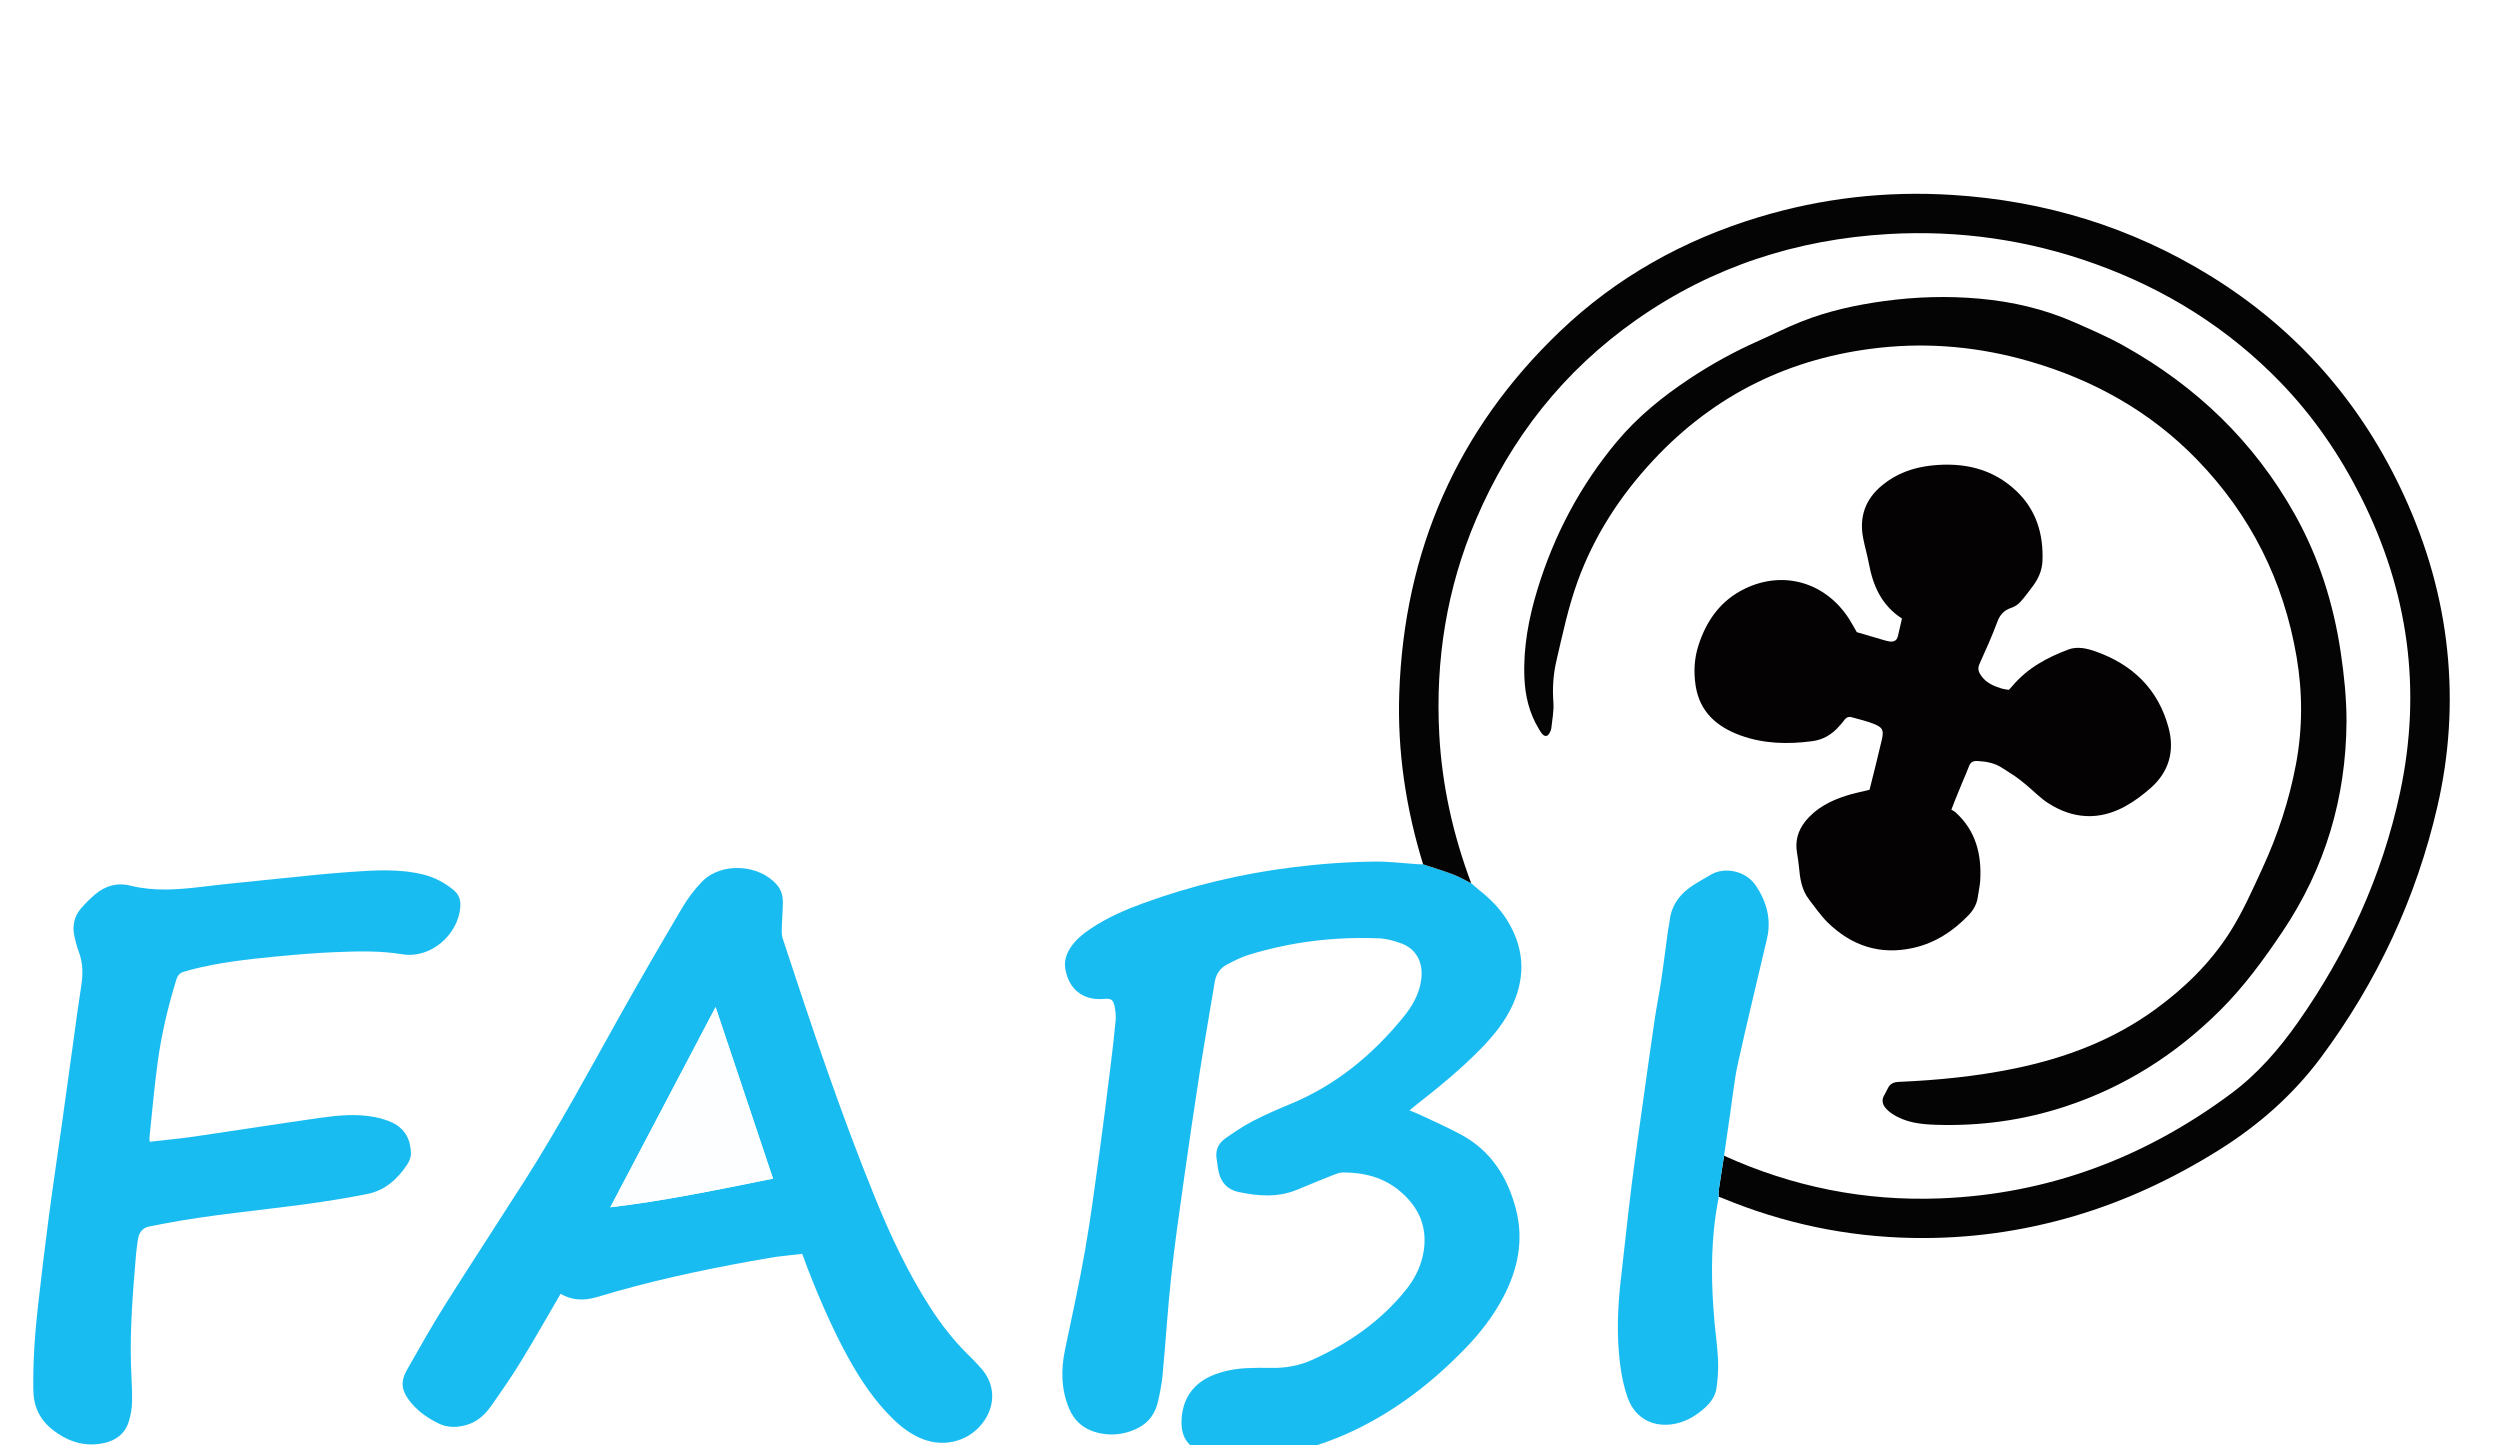
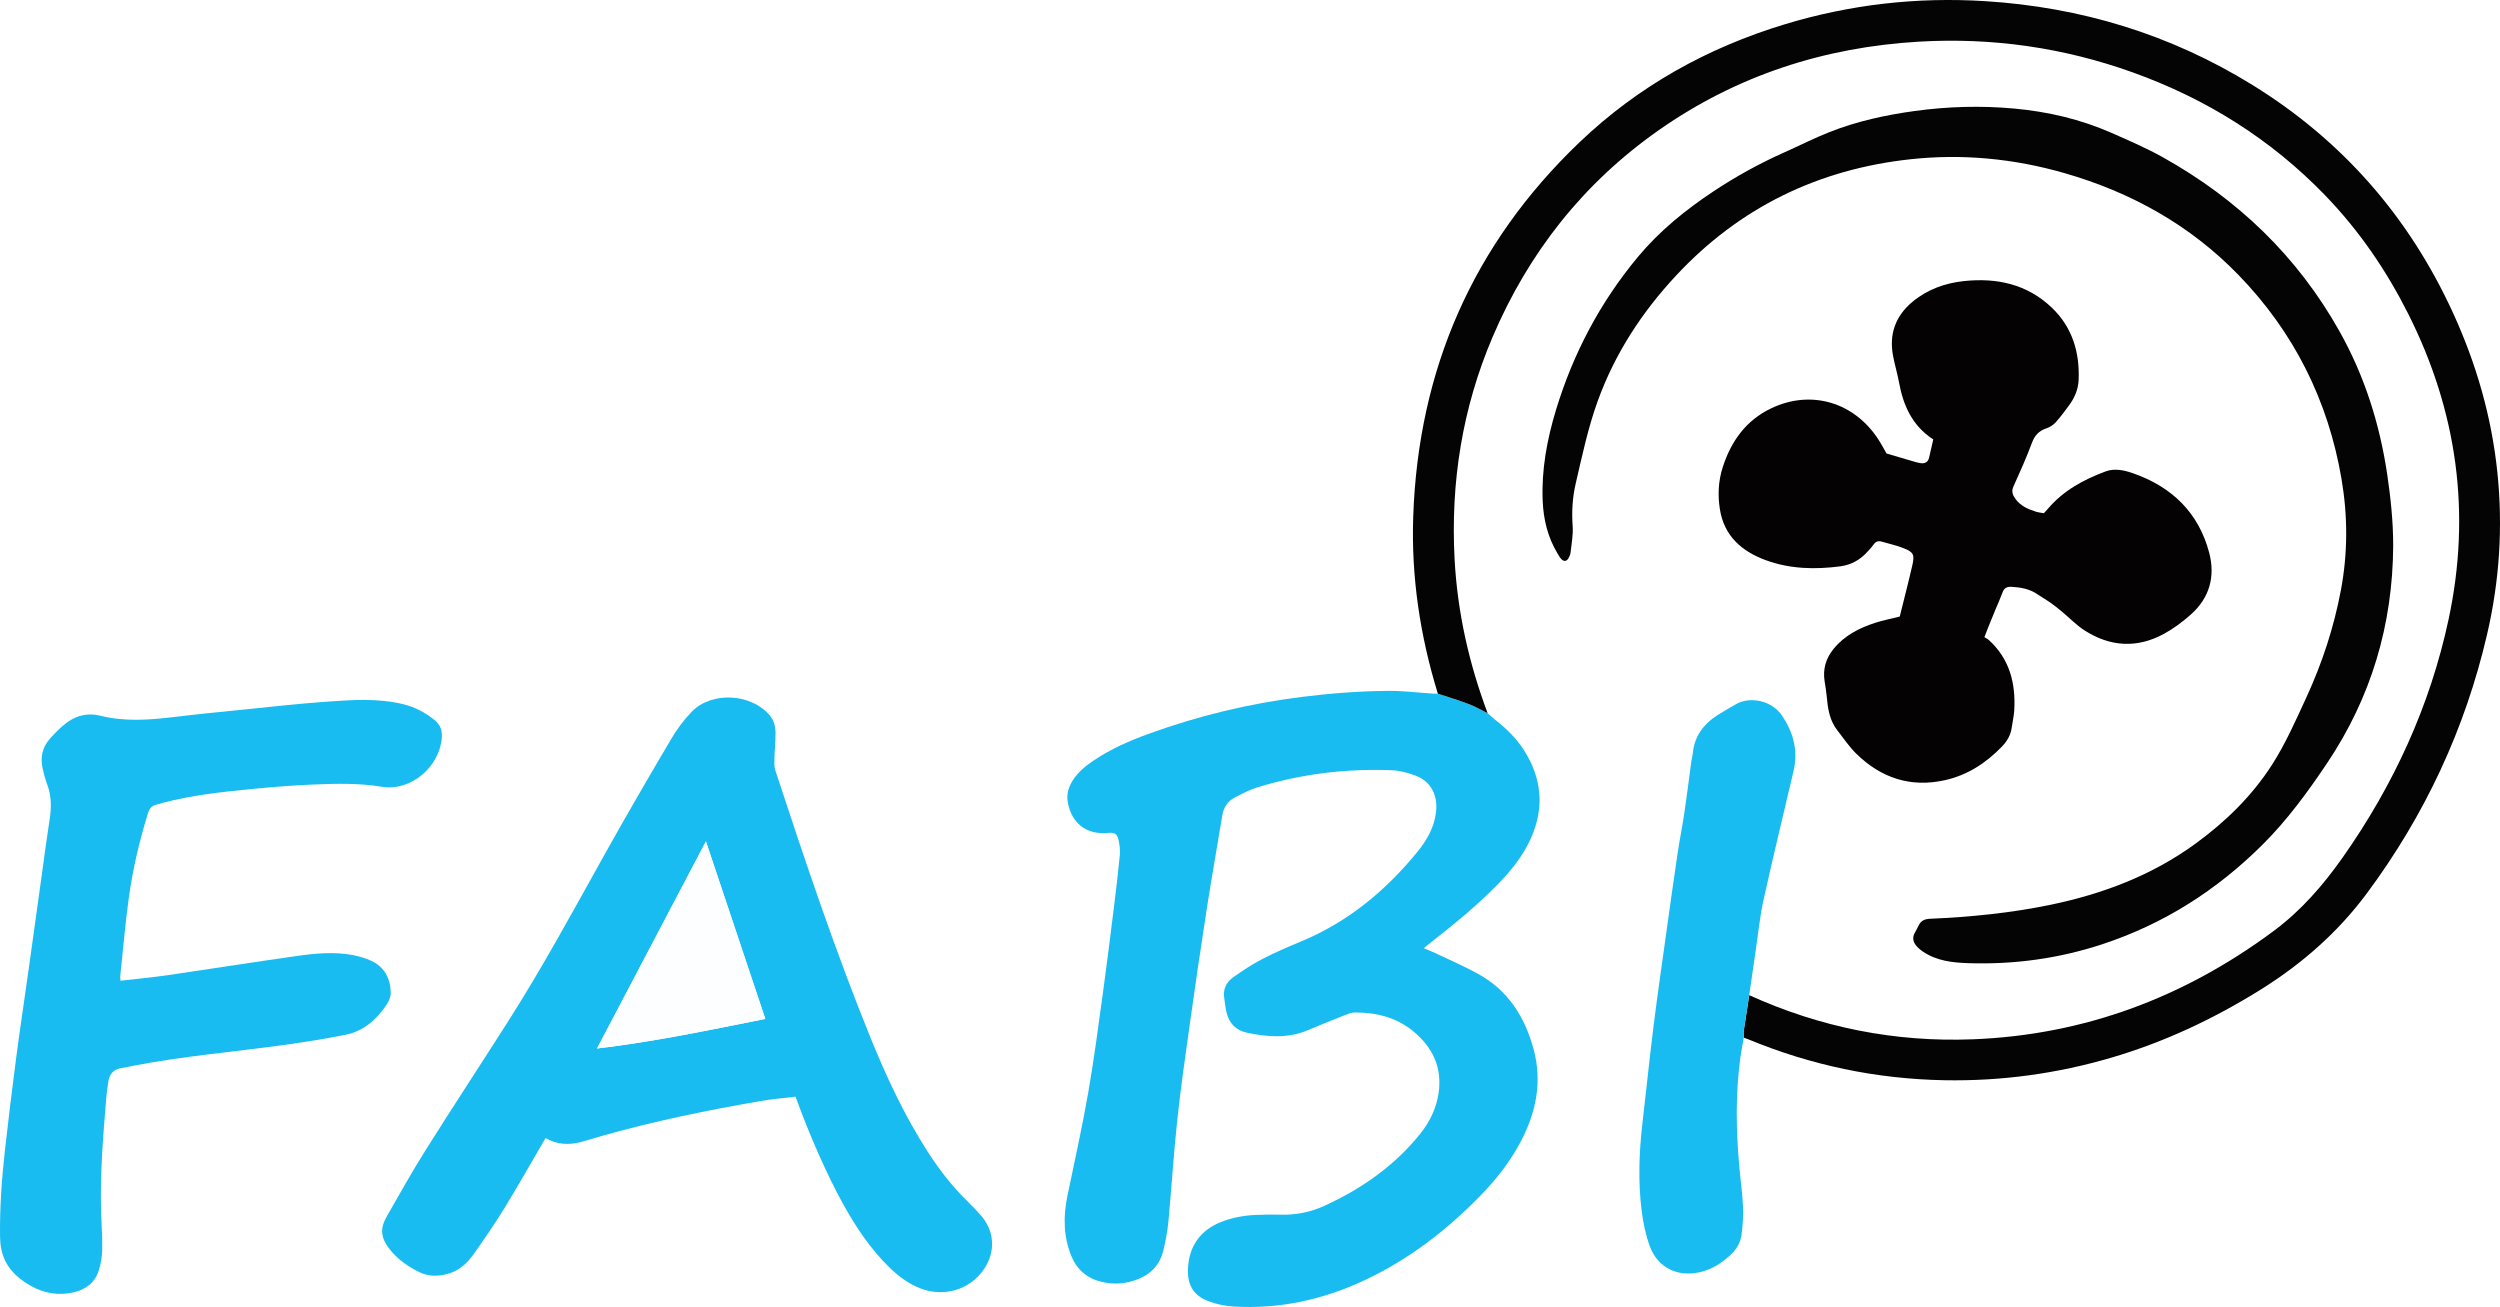
- <svg xmlns="http://www.w3.org/2000/svg" version="1.1" id="Ebene_1" x="0px" y="0px" width="360px" height="208px" viewBox="0 0 360 208" enable-background="new 0 0 360 208" xml:space="preserve">
-   <g>
-     <path fill-rule="evenodd" clip-rule="evenodd" fill="#19BCF1" d="M211.853,127.184c0.391,0.338,0.771,0.689,1.176,1.01   c1.524,1.203,2.89,2.559,3.929,4.205c2.454,3.885,2.802,7.947,0.93,12.164c-1.108,2.496-2.806,4.578-4.698,6.508   c-2.845,2.902-5.984,5.469-9.181,7.967c-0.309,0.24-0.609,0.494-1.049,0.852c0.635,0.266,1.145,0.457,1.634,0.689   c1.954,0.932,3.942,1.799,5.842,2.83c4.256,2.311,6.632,6.066,7.84,10.635c1.193,4.51,0.307,8.744-1.829,12.789   c-1.437,2.721-3.309,5.129-5.437,7.328c-4.728,4.885-10.036,9.002-16.217,11.91c-5.802,2.73-11.899,4.084-18.326,3.689   c-1.144-0.07-2.314-0.318-3.392-0.707c-2.121-0.768-3-2.215-2.934-4.457c0.093-3.182,1.718-5.486,4.69-6.635   c1.511-0.584,3.088-0.871,4.698-0.947c1.162-0.055,2.329-0.064,3.492-0.037c2.083,0.053,4.084-0.318,5.973-1.172   c5.227-2.365,9.845-5.568,13.466-10.074c1.35-1.68,2.276-3.592,2.579-5.756c0.49-3.508-0.849-6.283-3.499-8.492   c-2.365-1.969-5.174-2.662-8.183-2.648c-0.499,0.002-1.012,0.225-1.491,0.414c-1.678,0.664-3.352,1.342-5.014,2.043   c-2.798,1.182-5.65,0.967-8.514,0.354c-1.521-0.326-2.464-1.299-2.827-2.797c-0.16-0.66-0.213-1.346-0.322-2.018   c-0.201-1.252,0.306-2.234,1.285-2.92c1.278-0.895,2.583-1.777,3.965-2.494c1.778-0.92,3.627-1.713,5.478-2.484   c6.497-2.703,11.734-7.039,16.141-12.436c1.301-1.594,2.34-3.365,2.604-5.477c0.329-2.623-0.89-4.426-2.829-5.15   c-1.038-0.389-2.162-0.705-3.26-0.75c-6.384-0.256-12.657,0.496-18.77,2.381c-1.1,0.34-2.149,0.879-3.171,1.424   c-0.968,0.516-1.529,1.371-1.711,2.482c-0.709,4.313-1.478,8.615-2.15,12.932c-0.82,5.27-1.59,10.547-2.333,15.828   c-0.637,4.527-1.292,9.053-1.781,13.598c-0.506,4.703-0.795,9.43-1.236,14.143c-0.126,1.35-0.386,2.699-0.699,4.021   c-0.606,2.561-2.422,3.865-4.87,4.436c-1.233,0.287-2.478,0.25-3.702-0.031c-2.017-0.465-3.448-1.668-4.234-3.584   c-1.12-2.73-1.147-5.537-0.554-8.393c0.987-4.748,2.042-9.486,2.879-14.262c0.816-4.658,1.424-9.354,2.071-14.041   c0.565-4.092,1.066-8.191,1.576-12.289c0.282-2.27,0.552-4.541,0.766-6.816c0.063-0.666-0.018-1.365-0.152-2.025   c-0.201-0.986-0.529-1.174-1.527-1.082c-2.941,0.275-5.016-1.32-5.554-4.223c-0.212-1.145,0.089-2.146,0.684-3.088   c0.745-1.18,1.812-2.031,2.95-2.799c2.346-1.582,4.923-2.701,7.564-3.666c6.92-2.527,14.04-4.232,21.353-5.154   c4.027-0.508,8.067-0.813,12.12-0.842c2.037-0.014,4.076,0.246,6.115,0.379c0.239,0.016,0.479,0.008,0.72,0.012   c1.461,0.486,2.938,0.928,4.377,1.475C210.184,126.268,211.004,126.762,211.853,127.184z" />
-     <path fill-rule="evenodd" clip-rule="evenodd" fill="#19BCF1" d="M115.522,180.553c-1.637,0.201-3.234,0.328-4.807,0.598   c-7.352,1.268-14.657,2.758-21.845,4.777c-1.081,0.303-2.148,0.654-3.233,0.939c-1.733,0.457-3.415,0.334-4.908-0.559   c-1.931,3.303-3.786,6.584-5.752,9.797c-1.318,2.154-2.762,4.234-4.215,6.301c-0.935,1.33-2.089,2.414-3.759,2.838   c-1.338,0.34-2.61,0.342-3.864-0.275c-1.42-0.697-2.721-1.574-3.763-2.762c-1.752-2-1.697-3.33-0.722-5.039   c1.749-3.066,3.474-6.152,5.353-9.139c3.783-6.012,7.68-11.953,11.498-17.943c4.812-7.553,9.074-15.424,13.434-23.238   c3.011-5.396,6.118-10.74,9.257-16.061c0.808-1.371,1.783-2.689,2.891-3.828c2.755-2.832,8.19-2.543,10.788,0.453   c0.614,0.709,0.848,1.564,0.857,2.449c0.012,1.199-0.118,2.398-0.149,3.598c-0.014,0.551-0.054,1.139,0.113,1.646   c4.137,12.572,8.328,25.127,13.322,37.395c2.212,5.432,4.7,10.73,7.877,15.682c1.609,2.508,3.424,4.852,5.56,6.939   c0.631,0.617,1.241,1.258,1.828,1.918c1.949,2.193,2.121,5.066,0.469,7.516c-1.953,2.895-5.619,3.98-8.95,2.646   c-1.591-0.637-2.936-1.641-4.157-2.822c-2.681-2.598-4.721-5.666-6.518-8.908C119.929,191.504,117.409,185.803,115.522,180.553z    M87.887,173.846c8.017-0.943,15.711-2.586,23.425-4.119c-2.752-8.225-5.467-16.34-8.266-24.703   C97.943,154.725,92.966,164.189,87.887,173.846z" />
-     <path fill-rule="evenodd" clip-rule="evenodd" fill="#040404" d="M211.853,127.184c-0.849-0.422-1.669-0.916-2.551-1.25   c-1.438-0.547-2.916-0.988-4.377-1.475c-2.474-8.043-3.722-16.271-3.429-24.682c0.713-20.438,8.312-37.879,23.119-52.042   c8.17-7.813,17.819-13.183,28.627-16.456c9.075-2.748,18.35-3.804,27.819-3.215c13.379,0.833,25.835,4.619,37.249,11.67   c12.503,7.723,21.768,18.324,27.896,31.682c3.255,7.094,5.393,14.494,6.196,22.265c0.784,7.571,0.29,15.081-1.425,22.485   c-3.054,13.184-8.665,25.201-16.733,36.07c-4.071,5.486-9.115,9.885-14.903,13.484c-6.471,4.023-13.297,7.232-20.617,9.387   c-7.601,2.238-15.351,3.301-23.272,3.158c-9.491-0.168-18.614-2.086-27.38-5.719c-0.185-0.078-0.375-0.143-0.563-0.211   c-0.005-0.316-0.055-0.641-0.009-0.949c0.242-1.656,0.508-3.307,0.765-4.961c9.889,4.49,20.272,6.563,31.113,6.143   c15.546-0.602,29.461-5.846,41.902-15.094c3.805-2.828,6.89-6.379,9.603-10.236c7.07-10.059,12.133-21.039,14.717-33.082   c3.183-14.834,1.206-29.021-5.61-42.568c-3.054-6.068-6.841-11.604-11.564-16.492C320.87,47.279,311.898,41.67,301.695,38   c-9.64-3.467-19.597-4.892-29.809-4.295c-13.184,0.77-25.343,4.701-36.201,12.311c-10.489,7.352-18.134,17.046-23.144,28.801   c-4.209,9.877-5.859,20.227-5.287,30.93C207.648,113.129,209.26,120.266,211.853,127.184z" />
-     <path fill-rule="evenodd" clip-rule="evenodd" fill="#19BCF1" d="M21.556,164.412c2.251-0.26,4.405-0.455,6.542-0.766   c6.029-0.875,12.045-1.834,18.078-2.686c2.581-0.363,5.192-0.607,7.789-0.1c0.857,0.168,1.723,0.42,2.51,0.789   c1.867,0.877,2.673,2.488,2.701,4.477c0.007,0.52-0.239,1.109-0.536,1.559c-1.395,2.105-3.209,3.746-5.751,4.25   c-2.866,0.57-5.757,1.035-8.652,1.432c-6.989,0.959-14.027,1.555-20.963,2.895c-0.512,0.098-1.019,0.229-1.534,0.301   c-1.175,0.166-1.755,0.869-1.893,2.006c-0.083,0.676-0.201,1.35-0.257,2.027c-0.441,5.318-0.889,10.639-0.73,15.984   c0.053,1.764,0.191,3.529,0.157,5.291c-0.019,0.986-0.197,2.004-0.506,2.941c-0.547,1.656-1.821,2.607-3.498,2.982   c-2.084,0.465-4.073,0.139-5.93-0.902c-2.035-1.143-3.601-2.691-4.104-5.072c-0.124-0.584-0.179-1.191-0.186-1.789   c-0.049-4.059,0.237-8.1,0.694-12.129c0.479-4.221,0.983-8.441,1.538-12.654c0.566-4.291,1.213-8.572,1.814-12.859   c0.607-4.328,1.2-8.656,1.802-12.984c0.348-2.502,0.674-5.006,1.065-7.502c0.26-1.656,0.24-3.264-0.364-4.855   c-0.269-0.709-0.455-1.453-0.623-2.195c-0.339-1.502-0.049-2.889,0.96-4.061c0.6-0.695,1.259-1.352,1.956-1.951   c1.489-1.277,3.203-1.787,5.151-1.305c3.375,0.834,6.764,0.586,10.166,0.176c3.304-0.398,6.617-0.725,9.928-1.059   c3.791-0.383,7.578-0.813,11.376-1.08c3.557-0.252,7.134-0.51,10.663,0.352c1.625,0.398,3.068,1.154,4.364,2.211   c0.779,0.635,1.076,1.41,1.003,2.428c-0.292,4.09-4.328,7.518-8.333,6.854c-3.242-0.539-6.481-0.439-9.723-0.307   c-2.844,0.117-5.685,0.357-8.519,0.631c-4.11,0.396-8.216,0.854-12.227,1.9c-0.31,0.082-0.612,0.195-0.925,0.266   c-0.655,0.145-0.977,0.543-1.177,1.191c-1.198,3.877-2.122,7.82-2.673,11.836c-0.496,3.611-0.801,7.25-1.186,10.879   C21.509,163.965,21.54,164.123,21.556,164.412z" />
-     <path fill-rule="evenodd" clip-rule="evenodd" fill="#040404" d="M337.898,103.87c-0.064,11.005-3.06,21.108-9.212,30.276   c-2.688,4.004-5.517,7.883-8.94,11.295c-6.382,6.361-13.782,11.084-22.368,13.904c-6.044,1.986-12.246,2.83-18.601,2.625   c-2.228-0.07-4.406-0.316-6.318-1.598c-0.391-0.262-0.772-0.584-1.049-0.959c-0.345-0.469-0.43-1.035-0.143-1.594   c0.184-0.357,0.396-0.699,0.563-1.063c0.323-0.701,0.844-0.934,1.623-0.967c5.617-0.242,11.203-0.799,16.718-1.939   c7.303-1.512,14.153-4.096,20.228-8.529c4.188-3.055,7.87-6.652,10.654-11.002c1.869-2.92,3.287-6.145,4.746-9.309   c2.206-4.781,3.843-9.762,4.819-14.955c0.969-5.15,0.966-10.307,0.093-15.447c-1.858-10.947-6.626-20.479-14.359-28.443   c-6.746-6.949-14.957-11.508-24.234-14.172c-7.021-2.016-14.185-2.709-21.448-1.917c-12.822,1.398-23.745,6.709-32.572,16.168   c-4.757,5.098-8.51,10.845-10.904,17.43c-1.36,3.741-2.175,7.629-3.074,11.495c-0.459,1.973-0.581,3.943-0.432,5.971   c0.089,1.219-0.165,2.467-0.295,3.699c-0.028,0.268-0.153,0.543-0.295,0.778c-0.266,0.44-0.614,0.486-0.976,0.116   c-0.219-0.226-0.377-0.516-0.542-0.788c-1.362-2.253-1.957-4.728-2.065-7.333c-0.18-4.343,0.606-8.551,1.863-12.682   c2.387-7.846,6.145-14.96,11.399-21.273c3.009-3.614,6.613-6.529,10.511-9.117c3.148-2.09,6.444-3.902,9.896-5.439   c2.085-0.93,4.126-1.971,6.247-2.809c3.821-1.508,7.82-2.383,11.881-2.938c4.585-0.627,9.188-0.762,13.808-0.34   c4.709,0.43,9.255,1.488,13.582,3.392c2.415,1.063,4.851,2.116,7.15,3.4c10.418,5.819,18.739,13.802,24.596,24.257   c3.47,6.193,5.57,12.848,6.615,19.856C337.554,97.221,337.896,100.529,337.898,103.87z" />
-     <path fill-rule="evenodd" clip-rule="evenodd" fill="#040203" d="M269.216,113.725c0.588-2.383,1.211-4.775,1.762-7.187   c0.323-1.419,0.14-1.785-1.195-2.317c-0.994-0.396-2.055-0.629-3.088-0.928c-0.479-0.139-0.846,0.002-1.137,0.426   c-0.226,0.33-0.514,0.617-0.778,0.919c-1.02,1.16-2.289,1.892-3.82,2.093c-3.501,0.461-6.975,0.387-10.334-0.832   c-3.381-1.228-5.852-3.37-6.445-7.104c-0.31-1.949-0.225-3.92,0.389-5.835c1.163-3.633,3.237-6.538,6.748-8.217   c5.537-2.647,11.552-0.877,14.931,4.348c0.435,0.671,0.805,1.383,1.126,1.939c1.311,0.386,2.495,0.739,3.683,1.083   c0.345,0.101,0.693,0.207,1.047,0.26c0.59,0.086,1.036-0.121,1.188-0.742c0.205-0.848,0.393-1.7,0.589-2.559   c-2.972-1.93-4.188-4.773-4.78-7.997c-0.224-1.221-0.589-2.415-0.819-3.636c-0.573-3.025,0.337-5.552,2.701-7.521   c2.067-1.725,4.512-2.602,7.151-2.885c4.592-0.494,8.82,0.424,12.251,3.702c2.847,2.719,3.888,6.2,3.728,10.06   c-0.054,1.306-0.563,2.501-1.348,3.554c-0.6,0.804-1.189,1.622-1.863,2.36c-0.335,0.366-0.815,0.668-1.287,0.824   c-1.03,0.343-1.612,0.969-1.998,2.006c-0.766,2.063-1.673,4.073-2.577,6.08c-0.294,0.654-0.129,1.145,0.229,1.662   c0.731,1.057,1.832,1.521,2.997,1.877c0.303,0.092,0.628,0.115,1.009,0.181c0.165-0.179,0.356-0.372,0.532-0.581   c2.162-2.569,5.019-4.105,8.087-5.244c1.217-0.45,2.571-0.161,3.787,0.264c5.393,1.885,9.121,5.459,10.602,11.051   c0.878,3.314,0.053,6.316-2.572,8.631c-1.134,1.002-2.374,1.934-3.697,2.658c-3.741,2.049-7.489,1.832-11.058-0.453   c-1.169-0.748-2.15-1.789-3.229-2.682c-0.518-0.43-1.049-0.848-1.6-1.234c-0.557-0.391-1.157-0.719-1.717-1.105   c-1.101-0.764-2.348-0.99-3.646-1.059c-0.575-0.029-0.998,0.129-1.221,0.732c-0.317,0.861-0.701,1.695-1.052,2.543   c-0.32,0.775-0.638,1.551-0.951,2.328c-0.162,0.402-0.313,0.809-0.545,1.41c0.191,0.117,0.424,0.215,0.601,0.375   c2.918,2.641,3.771,6.041,3.556,9.814c-0.046,0.795-0.244,1.582-0.349,2.377c-0.136,1.041-0.649,1.914-1.346,2.637   c-2.215,2.297-4.814,4.004-7.968,4.703c-4.783,1.059-8.893-0.314-12.335-3.701c-0.993-0.977-1.784-2.16-2.646-3.266   c-1.087-1.395-1.31-3.063-1.465-4.752c-0.063-0.676-0.173-1.35-0.282-2.021c-0.273-1.686,0.149-3.18,1.213-4.502   c1.52-1.887,3.579-2.938,5.82-3.664C266.854,114.252,267.96,114.039,269.216,113.725z" />
-     <path fill-rule="evenodd" clip-rule="evenodd" fill="#19BCF1" d="M248.264,166.426c-0.257,1.654-0.522,3.305-0.765,4.961   c-0.046,0.309,0.004,0.633,0.01,0.949c-0.163,0.943-0.356,1.885-0.485,2.834c-0.682,5.037-0.591,10.082-0.141,15.131   c0.163,1.836,0.435,3.666,0.514,5.506c0.059,1.35-0.025,2.723-0.216,4.061c-0.161,1.133-0.815,2.084-1.677,2.855   c-1.212,1.086-2.558,1.924-4.177,2.275c-3.077,0.666-5.793-0.648-6.892-3.602c-0.594-1.596-0.939-3.32-1.15-5.018   c-0.502-4.037-0.355-8.086,0.114-12.125c0.524-4.5,0.984-9.006,1.545-13.502c0.536-4.295,1.158-8.58,1.756-12.867   c0.519-3.732,1.039-7.463,1.592-11.191c0.282-1.902,0.668-3.789,0.95-5.691c0.353-2.379,0.643-4.766,0.967-7.148   c0.049-0.357,0.161-0.707,0.194-1.064c0.224-2.439,1.546-4.158,3.557-5.416c0.815-0.51,1.652-0.986,2.485-1.465   c1.874-1.08,4.934-0.57,6.411,1.639c1.559,2.33,2.238,4.861,1.583,7.656c-1.397,5.971-2.85,11.928-4.174,17.916   c-0.51,2.301-0.74,4.664-1.087,7C248.866,162.221,248.568,164.324,248.264,166.426z" />
-     <path fill-rule="evenodd" clip-rule="evenodd" fill="#FDFEFF" d="M87.887,173.846c5.079-9.656,10.057-19.121,15.16-28.822   c2.799,8.363,5.514,16.479,8.266,24.703C103.598,171.26,95.903,172.902,87.887,173.846z" />
+ <svg xmlns="http://www.w3.org/2000/svg" version="1.1" id="Ebene_1" x="0px" y="0px" width="347.977" height="181.921" viewBox="0 0 347.977 181.921" enable-background="new 0 0 360 208" xml:space="preserve">
+   <defs id="defs25" />
+   <g id="g20" transform="translate(-4.787559,-27.9061)">
+     <path fill-rule="evenodd" clip-rule="evenodd" fill="#19bcf1" d="m 211.853,127.184 c 0.391,0.338 0.771,0.689 1.176,1.01 1.524,1.203 2.89,2.559 3.929,4.205 2.454,3.885 2.802,7.947 0.93,12.164 -1.108,2.496 -2.806,4.578 -4.698,6.508 -2.845,2.902 -5.984,5.469 -9.181,7.967 -0.309,0.24 -0.609,0.494 -1.049,0.852 0.635,0.266 1.145,0.457 1.634,0.689 1.954,0.932 3.942,1.799 5.842,2.83 4.256,2.311 6.632,6.066 7.84,10.635 1.193,4.51 0.307,8.744 -1.829,12.789 -1.437,2.721 -3.309,5.129 -5.437,7.328 -4.728,4.885 -10.036,9.002 -16.217,11.91 -5.802,2.73 -11.899,4.084 -18.326,3.689 -1.144,-0.07 -2.314,-0.318 -3.392,-0.707 -2.121,-0.768 -3,-2.215 -2.934,-4.457 0.093,-3.182 1.718,-5.486 4.69,-6.635 1.511,-0.584 3.088,-0.871 4.698,-0.947 1.162,-0.055 2.329,-0.064 3.492,-0.037 2.083,0.053 4.084,-0.318 5.973,-1.172 5.227,-2.365 9.845,-5.568 13.466,-10.074 1.35,-1.68 2.276,-3.592 2.579,-5.756 0.49,-3.508 -0.849,-6.283 -3.499,-8.492 -2.365,-1.969 -5.174,-2.662 -8.183,-2.648 -0.499,0.002 -1.012,0.225 -1.491,0.414 -1.678,0.664 -3.352,1.342 -5.014,2.043 -2.798,1.182 -5.65,0.967 -8.514,0.354 -1.521,-0.326 -2.464,-1.299 -2.827,-2.797 -0.16,-0.66 -0.213,-1.346 -0.322,-2.018 -0.201,-1.252 0.306,-2.234 1.285,-2.92 1.278,-0.895 2.583,-1.777 3.965,-2.494 1.778,-0.92 3.627,-1.713 5.478,-2.484 6.497,-2.703 11.734,-7.039 16.141,-12.436 1.301,-1.594 2.34,-3.365 2.604,-5.477 0.329,-2.623 -0.89,-4.426 -2.829,-5.15 -1.038,-0.389 -2.162,-0.705 -3.26,-0.75 -6.384,-0.256 -12.657,0.496 -18.77,2.381 -1.1,0.34 -2.149,0.879 -3.171,1.424 -0.968,0.516 -1.529,1.371 -1.711,2.482 -0.709,4.313 -1.478,8.615 -2.15,12.932 -0.82,5.27 -1.59,10.547 -2.333,15.828 -0.637,4.527 -1.292,9.053 -1.781,13.598 -0.506,4.703 -0.795,9.43 -1.236,14.143 -0.126,1.35 -0.386,2.699 -0.699,4.021 -0.606,2.561 -2.422,3.865 -4.87,4.436 -1.233,0.287 -2.478,0.25 -3.702,-0.031 -2.017,-0.465 -3.448,-1.668 -4.234,-3.584 -1.12,-2.73 -1.147,-5.537 -0.554,-8.393 0.987,-4.748 2.042,-9.486 2.879,-14.262 0.816,-4.658 1.424,-9.354 2.071,-14.041 0.565,-4.092 1.066,-8.191 1.576,-12.289 0.282,-2.27 0.552,-4.541 0.766,-6.816 0.063,-0.666 -0.018,-1.365 -0.152,-2.025 -0.201,-0.986 -0.529,-1.174 -1.527,-1.082 -2.941,0.275 -5.016,-1.32 -5.554,-4.223 -0.212,-1.145 0.089,-2.146 0.684,-3.088 0.745,-1.18 1.812,-2.031 2.95,-2.799 2.346,-1.582 4.923,-2.701 7.564,-3.666 6.92,-2.527 14.04,-4.232 21.353,-5.154 4.027,-0.508 8.067,-0.813 12.12,-0.842 2.037,-0.014 4.076,0.246 6.115,0.379 0.239,0.016 0.479,0.008 0.72,0.012 1.461,0.486 2.938,0.928 4.377,1.475 0.88,0.332 1.7,0.826 2.549,1.248 z" id="path4" />
+     <path fill-rule="evenodd" clip-rule="evenodd" fill="#19bcf1" d="m 115.522,180.553 c -1.637,0.201 -3.234,0.328 -4.807,0.598 -7.352,1.268 -14.657,2.758 -21.845,4.777 -1.081,0.303 -2.148,0.654 -3.233,0.939 -1.733,0.457 -3.415,0.334 -4.908,-0.559 -1.931,3.303 -3.786,6.584 -5.752,9.797 -1.318,2.154 -2.762,4.234 -4.215,6.301 -0.935,1.33 -2.089,2.414 -3.759,2.838 -1.338,0.34 -2.61,0.342 -3.864,-0.275 -1.42,-0.697 -2.721,-1.574 -3.763,-2.762 -1.752,-2 -1.697,-3.33 -0.722,-5.039 1.749,-3.066 3.474,-6.152 5.353,-9.139 3.783,-6.012 7.68,-11.953 11.498,-17.943 4.812,-7.553 9.074,-15.424 13.434,-23.238 3.011,-5.396 6.118,-10.74 9.257,-16.061 0.808,-1.371 1.783,-2.689 2.891,-3.828 2.755,-2.832 8.19,-2.543 10.788,0.453 0.614,0.709 0.848,1.564 0.857,2.449 0.012,1.199 -0.118,2.398 -0.149,3.598 -0.014,0.551 -0.054,1.139 0.113,1.646 4.137,12.572 8.328,25.127 13.322,37.395 2.212,5.432 4.7,10.73 7.877,15.682 1.609,2.508 3.424,4.852 5.56,6.939 0.631,0.617 1.241,1.258 1.828,1.918 1.949,2.193 2.121,5.066 0.469,7.516 -1.953,2.895 -5.619,3.98 -8.95,2.646 -1.591,-0.637 -2.936,-1.641 -4.157,-2.822 -2.681,-2.598 -4.721,-5.666 -6.518,-8.908 -2.198,-3.967 -4.718,-9.668 -6.605,-14.918 z m -27.635,-6.707 c 8.017,-0.943 15.711,-2.586 23.425,-4.119 -2.752,-8.225 -5.467,-16.34 -8.266,-24.703 -5.103,9.701 -10.08,19.165 -15.159,28.822 z" id="path6" />
+     <path fill-rule="evenodd" clip-rule="evenodd" fill="#040404" d="m 211.853,127.184 c -0.849,-0.422 -1.669,-0.916 -2.551,-1.25 -1.438,-0.547 -2.916,-0.988 -4.377,-1.475 -2.474,-8.043 -3.722,-16.271 -3.429,-24.682 0.713,-20.438 8.312,-37.879 23.119,-52.042 8.17,-7.813 17.819,-13.183 28.627,-16.456 9.075,-2.748 18.35,-3.804 27.819,-3.215 13.379,0.833 25.835,4.619 37.249,11.67 12.503,7.723 21.768,18.324 27.896,31.682 3.255,7.094 5.393,14.494 6.196,22.265 0.784,7.571 0.29,15.081 -1.425,22.485 -3.054,13.184 -8.665,25.201 -16.733,36.07 -4.071,5.486 -9.115,9.885 -14.903,13.484 -6.471,4.023 -13.297,7.232 -20.617,9.387 -7.601,2.238 -15.351,3.301 -23.272,3.158 -9.491,-0.168 -18.614,-2.086 -27.38,-5.719 -0.185,-0.078 -0.375,-0.143 -0.563,-0.211 -0.005,-0.316 -0.055,-0.641 -0.009,-0.949 0.242,-1.656 0.508,-3.307 0.765,-4.961 9.889,4.49 20.272,6.563 31.113,6.143 15.546,-0.602 29.461,-5.846 41.902,-15.094 3.805,-2.828 6.89,-6.379 9.603,-10.236 7.07,-10.059 12.133,-21.039 14.717,-33.082 3.183,-14.834 1.206,-29.021 -5.61,-42.568 C 336.936,65.52 333.149,59.984 328.426,55.096 320.87,47.279 311.898,41.67 301.695,38 c -9.64,-3.467 -19.597,-4.892 -29.809,-4.295 -13.184,0.77 -25.343,4.701 -36.201,12.311 -10.489,7.352 -18.134,17.046 -23.144,28.801 -4.209,9.877 -5.859,20.227 -5.287,30.93 0.394,7.382 2.006,14.519 4.599,21.437 z" id="path8" />
+     <path fill-rule="evenodd" clip-rule="evenodd" fill="#19bcf1" d="m 21.556,164.412 c 2.251,-0.26 4.405,-0.455 6.542,-0.766 6.029,-0.875 12.045,-1.834 18.078,-2.686 2.581,-0.363 5.192,-0.607 7.789,-0.1 0.857,0.168 1.723,0.42 2.51,0.789 1.867,0.877 2.673,2.488 2.701,4.477 0.007,0.52 -0.239,1.109 -0.536,1.559 -1.395,2.105 -3.209,3.746 -5.751,4.25 -2.866,0.57 -5.757,1.035 -8.652,1.432 -6.989,0.959 -14.027,1.555 -20.963,2.895 -0.512,0.098 -1.019,0.229 -1.534,0.301 -1.175,0.166 -1.755,0.869 -1.893,2.006 -0.083,0.676 -0.201,1.35 -0.257,2.027 -0.441,5.318 -0.889,10.639 -0.73,15.984 0.053,1.764 0.191,3.529 0.157,5.291 -0.019,0.986 -0.197,2.004 -0.506,2.941 -0.547,1.656 -1.821,2.607 -3.498,2.982 -2.084,0.465 -4.073,0.139 -5.93,-0.902 -2.035,-1.143 -3.601,-2.691 -4.104,-5.072 -0.124,-0.584 -0.179,-1.191 -0.186,-1.789 -0.049,-4.059 0.237,-8.1 0.694,-12.129 0.479,-4.221 0.983,-8.441 1.538,-12.654 0.566,-4.291 1.213,-8.572 1.814,-12.859 0.607,-4.328 1.2,-8.656 1.802,-12.984 0.348,-2.502 0.674,-5.006 1.065,-7.502 0.26,-1.656 0.24,-3.264 -0.364,-4.855 -0.269,-0.709 -0.455,-1.453 -0.623,-2.195 -0.339,-1.502 -0.049,-2.889 0.96,-4.061 0.6,-0.695 1.259,-1.352 1.956,-1.951 1.489,-1.277 3.203,-1.787 5.151,-1.305 3.375,0.834 6.764,0.586 10.166,0.176 3.304,-0.398 6.617,-0.725 9.928,-1.059 3.791,-0.383 7.578,-0.813 11.376,-1.08 3.557,-0.252 7.134,-0.51 10.663,0.352 1.625,0.398 3.068,1.154 4.364,2.211 0.779,0.635 1.076,1.41 1.003,2.428 -0.292,4.09 -4.328,7.518 -8.333,6.854 -3.242,-0.539 -6.481,-0.439 -9.723,-0.307 -2.844,0.117 -5.685,0.357 -8.519,0.631 -4.11,0.396 -8.216,0.854 -12.227,1.9 -0.31,0.082 -0.612,0.195 -0.925,0.266 -0.655,0.145 -0.977,0.543 -1.177,1.191 -1.198,3.877 -2.122,7.82 -2.673,11.836 -0.496,3.611 -0.801,7.25 -1.186,10.879 -0.014,0.151 0.017,0.309 0.033,0.598 z" id="path10" />
+     <path fill-rule="evenodd" clip-rule="evenodd" fill="#040404" d="m 337.898,103.87 c -0.064,11.005 -3.06,21.108 -9.212,30.276 -2.688,4.004 -5.517,7.883 -8.94,11.295 -6.382,6.361 -13.782,11.084 -22.368,13.904 -6.044,1.986 -12.246,2.83 -18.601,2.625 -2.228,-0.07 -4.406,-0.316 -6.318,-1.598 -0.391,-0.262 -0.772,-0.584 -1.049,-0.959 -0.345,-0.469 -0.43,-1.035 -0.143,-1.594 0.184,-0.357 0.396,-0.699 0.563,-1.063 0.323,-0.701 0.844,-0.934 1.623,-0.967 5.617,-0.242 11.203,-0.799 16.718,-1.939 7.303,-1.512 14.153,-4.096 20.228,-8.529 4.188,-3.055 7.87,-6.652 10.654,-11.002 1.869,-2.92 3.287,-6.145 4.746,-9.309 2.206,-4.781 3.843,-9.762 4.819,-14.955 0.969,-5.15 0.966,-10.307 0.093,-15.447 -1.858,-10.947 -6.626,-20.479 -14.359,-28.443 -6.746,-6.949 -14.957,-11.508 -24.234,-14.172 -7.021,-2.016 -14.185,-2.709 -21.448,-1.917 -12.822,1.398 -23.745,6.709 -32.572,16.168 -4.757,5.098 -8.51,10.845 -10.904,17.43 -1.36,3.741 -2.175,7.629 -3.074,11.495 -0.459,1.973 -0.581,3.943 -0.432,5.971 0.089,1.219 -0.165,2.467 -0.295,3.699 -0.028,0.268 -0.153,0.543 -0.295,0.778 -0.266,0.44 -0.614,0.486 -0.976,0.116 -0.219,-0.226 -0.377,-0.516 -0.542,-0.788 -1.362,-2.253 -1.957,-4.728 -2.065,-7.333 -0.18,-4.343 0.606,-8.551 1.863,-12.682 2.387,-7.846 6.145,-14.96 11.399,-21.273 3.009,-3.614 6.613,-6.529 10.511,-9.117 3.148,-2.09 6.444,-3.902 9.896,-5.439 2.085,-0.93 4.126,-1.971 6.247,-2.809 3.821,-1.508 7.82,-2.383 11.881,-2.938 4.585,-0.627 9.188,-0.762 13.808,-0.34 4.709,0.43 9.255,1.488 13.582,3.392 2.415,1.063 4.851,2.116 7.15,3.4 10.418,5.819 18.739,13.802 24.596,24.257 3.47,6.193 5.57,12.848 6.615,19.856 0.491,3.302 0.833,6.61 0.835,9.951 z" id="path12" />
+     <path fill-rule="evenodd" clip-rule="evenodd" fill="#040203" d="m 269.216,113.725 c 0.588,-2.383 1.211,-4.775 1.762,-7.187 0.323,-1.419 0.14,-1.785 -1.195,-2.317 -0.994,-0.396 -2.055,-0.629 -3.088,-0.928 -0.479,-0.139 -0.846,0.002 -1.137,0.426 -0.226,0.33 -0.514,0.617 -0.778,0.919 -1.02,1.16 -2.289,1.892 -3.82,2.093 -3.501,0.461 -6.975,0.387 -10.334,-0.832 -3.381,-1.228 -5.852,-3.37 -6.445,-7.104 -0.31,-1.949 -0.225,-3.92 0.389,-5.835 1.163,-3.633 3.237,-6.538 6.748,-8.217 5.537,-2.647 11.552,-0.877 14.931,4.348 0.435,0.671 0.805,1.383 1.126,1.939 1.311,0.386 2.495,0.739 3.683,1.083 0.345,0.101 0.693,0.207 1.047,0.26 0.59,0.086 1.036,-0.121 1.188,-0.742 0.205,-0.848 0.393,-1.7 0.589,-2.559 -2.972,-1.93 -4.188,-4.773 -4.78,-7.997 -0.224,-1.221 -0.589,-2.415 -0.819,-3.636 -0.573,-3.025 0.337,-5.552 2.701,-7.521 2.067,-1.725 4.512,-2.602 7.151,-2.885 4.592,-0.494 8.82,0.424 12.251,3.702 2.847,2.719 3.888,6.2 3.728,10.06 -0.054,1.306 -0.563,2.501 -1.348,3.554 -0.6,0.804 -1.189,1.622 -1.863,2.36 -0.335,0.366 -0.815,0.668 -1.287,0.824 -1.03,0.343 -1.612,0.969 -1.998,2.006 -0.766,2.063 -1.673,4.073 -2.577,6.08 -0.294,0.654 -0.129,1.145 0.229,1.662 0.731,1.057 1.832,1.521 2.997,1.877 0.303,0.092 0.628,0.115 1.009,0.181 0.165,-0.179 0.356,-0.372 0.532,-0.581 2.162,-2.569 5.019,-4.105 8.087,-5.244 1.217,-0.45 2.571,-0.161 3.787,0.264 5.393,1.885 9.121,5.459 10.602,11.051 0.878,3.314 0.053,6.316 -2.572,8.631 -1.134,1.002 -2.374,1.934 -3.697,2.658 -3.741,2.049 -7.489,1.832 -11.058,-0.453 -1.169,-0.748 -2.15,-1.789 -3.229,-2.682 -0.518,-0.43 -1.049,-0.848 -1.6,-1.234 -0.557,-0.391 -1.157,-0.719 -1.717,-1.105 -1.101,-0.764 -2.348,-0.99 -3.646,-1.059 -0.575,-0.029 -0.998,0.129 -1.221,0.732 -0.317,0.861 -0.701,1.695 -1.052,2.543 -0.32,0.775 -0.638,1.551 -0.951,2.328 -0.162,0.402 -0.313,0.809 -0.545,1.41 0.191,0.117 0.424,0.215 0.601,0.375 2.918,2.641 3.771,6.041 3.556,9.814 -0.046,0.795 -0.244,1.582 -0.349,2.377 -0.136,1.041 -0.649,1.914 -1.346,2.637 -2.215,2.297 -4.814,4.004 -7.968,4.703 -4.783,1.059 -8.893,-0.314 -12.335,-3.701 -0.993,-0.977 -1.784,-2.16 -2.646,-3.266 -1.087,-1.395 -1.31,-3.063 -1.465,-4.752 -0.063,-0.676 -0.173,-1.35 -0.282,-2.021 -0.273,-1.686 0.149,-3.18 1.213,-4.502 1.52,-1.887 3.579,-2.938 5.82,-3.664 1.059,-0.346 2.165,-0.559 3.421,-0.873 z" id="path14" />
+     <path fill-rule="evenodd" clip-rule="evenodd" fill="#19bcf1" d="m 248.264,166.426 c -0.257,1.654 -0.522,3.305 -0.765,4.961 -0.046,0.309 0.004,0.633 0.01,0.949 -0.163,0.943 -0.356,1.885 -0.485,2.834 -0.682,5.037 -0.591,10.082 -0.141,15.131 0.163,1.836 0.435,3.666 0.514,5.506 0.059,1.35 -0.025,2.723 -0.216,4.061 -0.161,1.133 -0.815,2.084 -1.677,2.855 -1.212,1.086 -2.558,1.924 -4.177,2.275 -3.077,0.666 -5.793,-0.648 -6.892,-3.602 -0.594,-1.596 -0.939,-3.32 -1.15,-5.018 -0.502,-4.037 -0.355,-8.086 0.114,-12.125 0.524,-4.5 0.984,-9.006 1.545,-13.502 0.536,-4.295 1.158,-8.58 1.756,-12.867 0.519,-3.732 1.039,-7.463 1.592,-11.191 0.282,-1.902 0.668,-3.789 0.95,-5.691 0.353,-2.379 0.643,-4.766 0.967,-7.148 0.049,-0.357 0.161,-0.707 0.194,-1.064 0.224,-2.439 1.546,-4.158 3.557,-5.416 0.815,-0.51 1.652,-0.986 2.485,-1.465 1.874,-1.08 4.934,-0.57 6.411,1.639 1.559,2.33 2.238,4.861 1.583,7.656 -1.397,5.971 -2.85,11.928 -4.174,17.916 -0.51,2.301 -0.74,4.664 -1.087,7 -0.312,2.101 -0.61,4.204 -0.914,6.306 z" id="path16" />
+     <path fill-rule="evenodd" clip-rule="evenodd" fill="#fdfeff" d="m 87.887,173.846 c 5.079,-9.656 10.057,-19.121 15.16,-28.822 2.799,8.363 5.514,16.479 8.266,24.703 -7.715,1.533 -15.41,3.175 -23.426,4.119 z" id="path18" />
  </g>
</svg>
